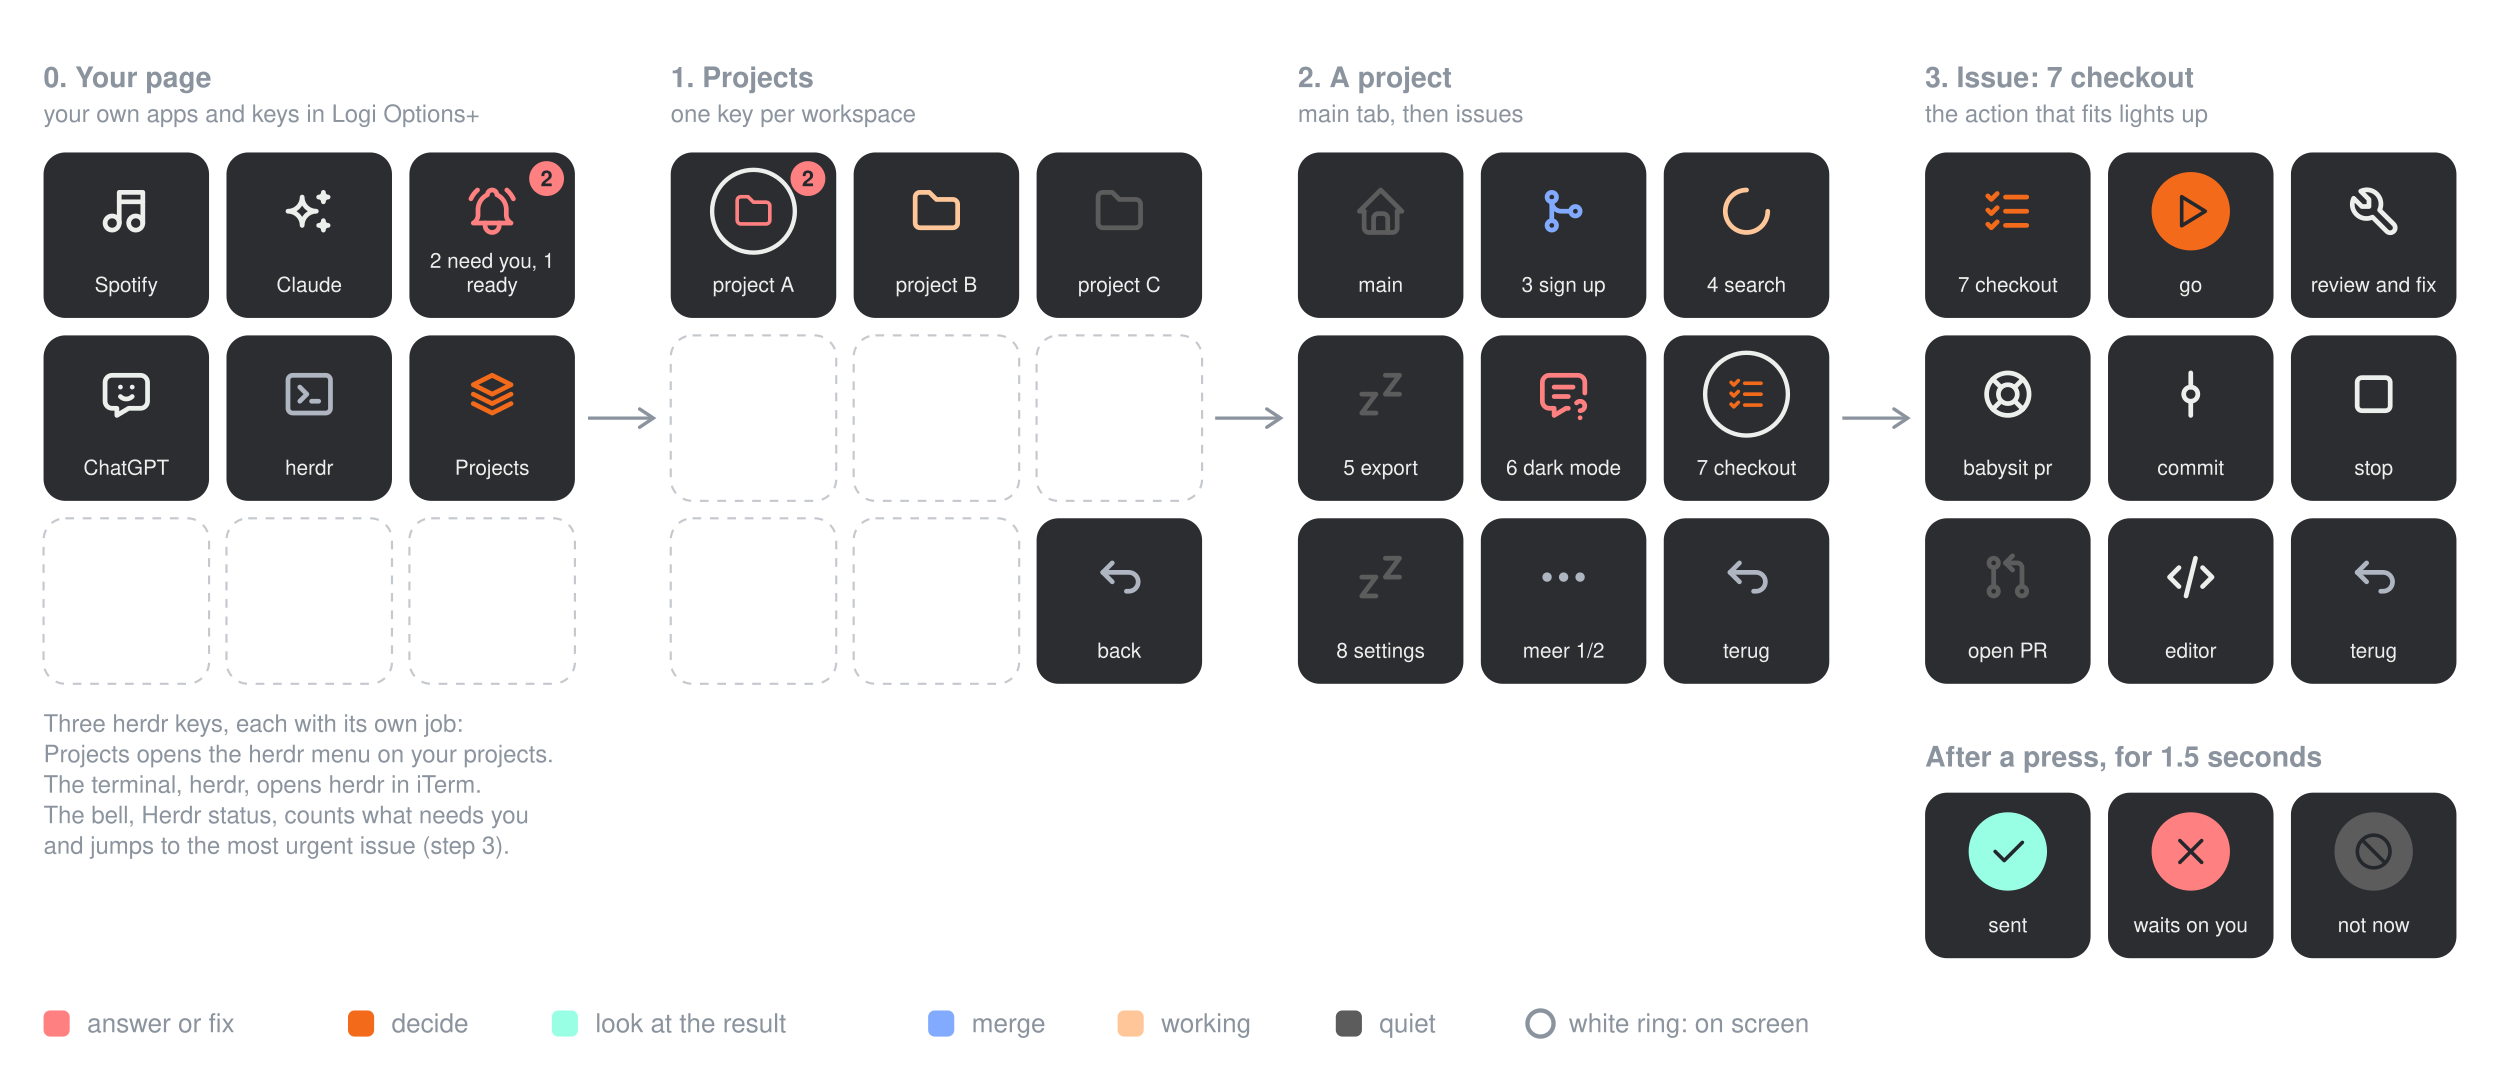
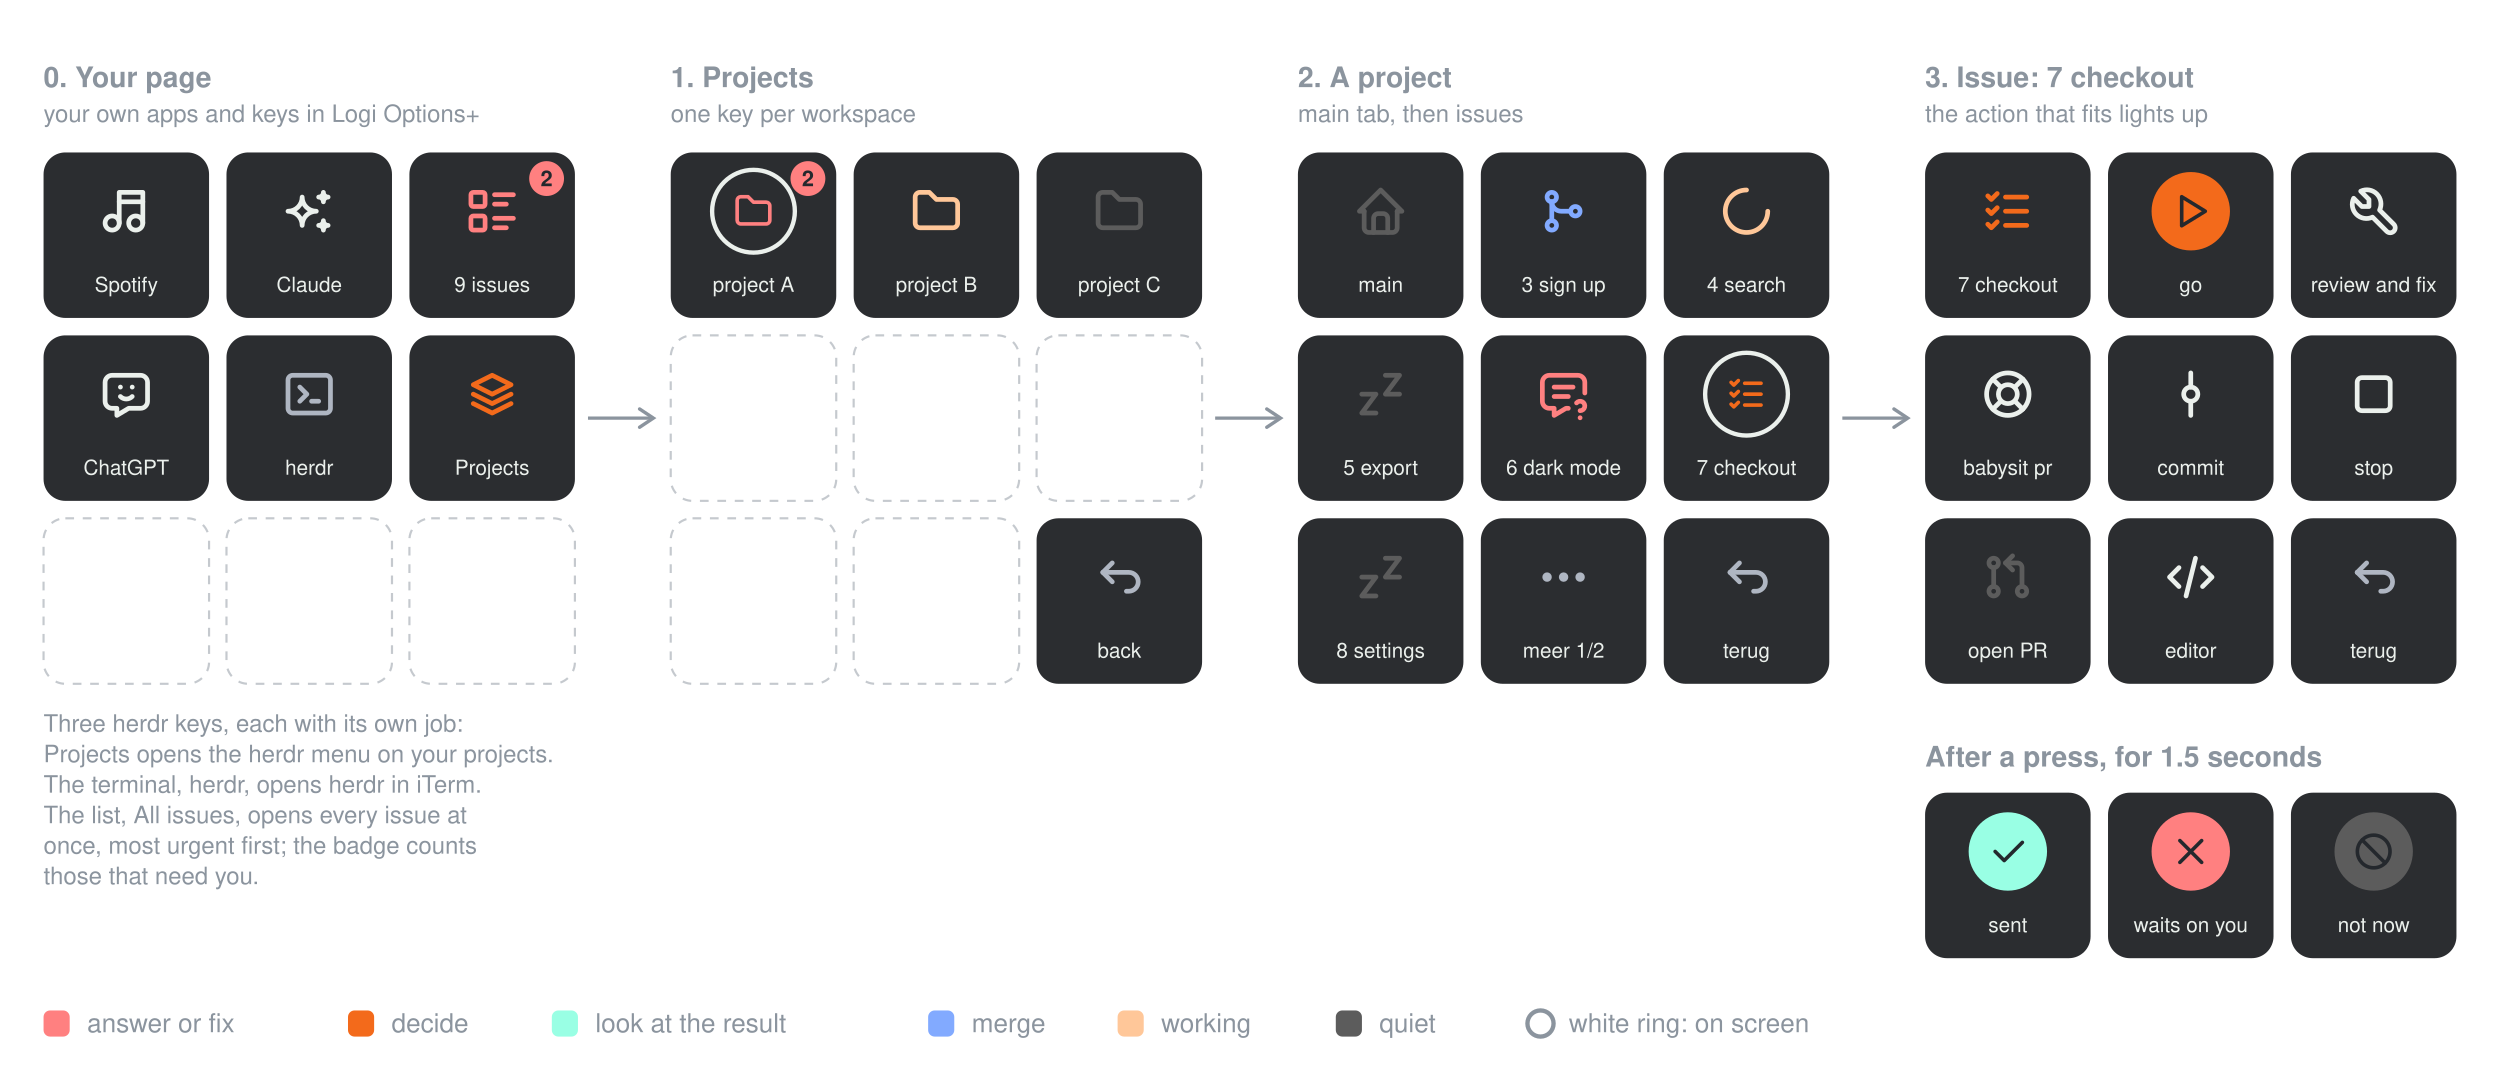
<svg xmlns="http://www.w3.org/2000/svg" viewBox="0 0 1148 500" width="1148" height="500" font-family="-apple-system, BlinkMacSystemFont, 'Segoe UI', Helvetica, Arial, sans-serif">
  <defs>
    <marker id="a" viewBox="0 0 10 10" refX="8" refY="5" markerWidth="7" markerHeight="7" orient="auto">
      <path d="M2 1L8 5L2 9" fill="none" stroke="#8b949e" stroke-width="1.5" stroke-linecap="round" />
    </marker>
  </defs>
  <text x="20" y="40" font-size="13" font-weight="600" fill="#8b949e" text-anchor="start">0. Your page</text>
  <text x="20" y="56" font-size="11" font-weight="400" fill="#8b949e" text-anchor="start">your own apps and keys in Logi Options+</text>
  <rect x="20" y="70" width="76" height="76" rx="10" fill="#2b2d30" />
  <g transform="translate(45.0 84.0) scale(1.083333)" fill="none" stroke="#ebf0ec" stroke-width="2" stroke-linecap="round" stroke-linejoin="round">
    <path d="M3 17a3 3 0 1 0 6 0a3 3 0 0 0 -6 0" />
    <path d="M13 17a3 3 0 1 0 6 0a3 3 0 0 0 -6 0" />
    <path d="M9 17v-13h10v13" />
    <path d="M9 8h10" />
  </g>
  <text x="58.0" y="134" text-anchor="middle" font-size="9.5" fill="#ebf0ec">Spotify</text>
  <rect x="104" y="70" width="76" height="76" rx="10" fill="#2b2d30" />
  <g transform="translate(129.0 84.0) scale(1.083333)" fill="none" stroke="#ebf0ec" stroke-width="2" stroke-linecap="round" stroke-linejoin="round">
    <path d="M16 18a2 2 0 0 1 2 2a2 2 0 0 1 2 -2a2 2 0 0 1 -2 -2a2 2 0 0 1 -2 2zm0 -12a2 2 0 0 1 2 2a2 2 0 0 1 2 -2a2 2 0 0 1 -2 -2a2 2 0 0 1 -2 2zm-7 12a6 6 0 0 1 6 -6a6 6 0 0 1 -6 -6a6 6 0 0 1 -6 6a6 6 0 0 1 6 6z" />
  </g>
  <text x="142.0" y="134" text-anchor="middle" font-size="9.5" fill="#ebf0ec">Claude</text>
  <rect x="188" y="70" width="76" height="76" rx="10" fill="#2b2d30" />
  <g transform="translate(213.0 84.0) scale(1.083333)" fill="none" stroke="#ff8080" stroke-width="2" stroke-linecap="round" stroke-linejoin="round">
-     <path d="M10 5a2 2 0 0 1 4 0a7 7 0 0 1 4 6v3a4 4 0 0 0 2 3h-16a4 4 0 0 0 2 -3v-3a7 7 0 0 1 4 -6" />
-     <path d="M9 17v1a3 3 0 0 0 6 0v-1" />
-     <path d="M21 6.727a11.05 11.05 0 0 0 -2.794 -3.727" />
-     <path d="M3 6.727a11.05 11.05 0 0 1 2.792 -3.727" />
+     <path d="M13 5h8" />
+     <path d="M13 9h5" />
+     <path d="M13 15h8" />
+     <path d="M13 19h5" />
+     <path d="M3 4m0 1a1 1 0 0 1 1 -1h4a1 1 0 0 1 1 1v4a1 1 0 0 1 -1 1h-4a1 1 0 0 1 -1 -1z" />
+     <path d="M3 14m0 1a1 1 0 0 1 1 -1h4a1 1 0 0 1 1 1v4a1 1 0 0 1 -1 1h-4a1 1 0 0 1 -1 -1z" />
  </g>
  <circle cx="251" cy="82" r="8" fill="#ff8080" />
  <text x="251" y="85.5" text-anchor="middle" font-size="10" font-weight="600" fill="#24282d">2</text>
-   <text x="226.0" y="123" text-anchor="middle" font-size="9.5" fill="#ebf0ec">2 need you, 1</text>
-   <text x="226.0" y="134" text-anchor="middle" font-size="9.5" fill="#ebf0ec">ready</text>
+   <text x="226.0" y="134" text-anchor="middle" font-size="9.5" fill="#ebf0ec">9 issues</text>
  <rect x="20" y="154" width="76" height="76" rx="10" fill="#2b2d30" />
  <g transform="translate(45.0 168.0) scale(1.083333)" fill="none" stroke="#ebf0ec" stroke-width="2" stroke-linecap="round" stroke-linejoin="round">
    <path d="M18 4a3 3 0 0 1 3 3v8a3 3 0 0 1 -3 3h-5l-5 3v-3h-2a3 3 0 0 1 -3 -3v-8a3 3 0 0 1 3 -3h12z" />
    <path d="M9.5 9h.01" />
    <path d="M14.5 9h.01" />
    <path d="M9.5 13a3.5 3.5 0 0 0 5 0" />
  </g>
  <text x="58.0" y="218" text-anchor="middle" font-size="9.5" fill="#ebf0ec">ChatGPT</text>
  <rect x="104" y="154" width="76" height="76" rx="10" fill="#2b2d30" />
  <g transform="translate(129.0 168.0) scale(1.083333)" fill="none" stroke="#afb6c2" stroke-width="2" stroke-linecap="round" stroke-linejoin="round">
    <path d="M8 9l3 3l-3 3" />
    <path d="M13 15l3 0" />
    <path d="M3 4m0 2a2 2 0 0 1 2 -2h14a2 2 0 0 1 2 2v12a2 2 0 0 1 -2 2h-14a2 2 0 0 1 -2 -2z" />
  </g>
  <text x="142.0" y="218" text-anchor="middle" font-size="9.5" fill="#ebf0ec">herdr</text>
  <rect x="188" y="154" width="76" height="76" rx="10" fill="#2b2d30" />
  <g transform="translate(213.0 168.0) scale(1.083333)" fill="none" stroke="#f36a1b" stroke-width="2" stroke-linecap="round" stroke-linejoin="round">
    <path d="M12 4l-8 4l8 4l8 -4l-8 -4" />
    <path d="M4 12l8 4l8 -4" />
    <path d="M4 16l8 4l8 -4" />
  </g>
  <text x="226.0" y="218" text-anchor="middle" font-size="9.5" fill="#ebf0ec">Projects</text>
  <rect x="20" y="238" width="76" height="76" rx="10" fill="none" stroke="#8b949e" stroke-width="1" stroke-dasharray="4 4" opacity="0.5" />
  <rect x="104" y="238" width="76" height="76" rx="10" fill="none" stroke="#8b949e" stroke-width="1" stroke-dasharray="4 4" opacity="0.5" />
  <rect x="188" y="238" width="76" height="76" rx="10" fill="none" stroke="#8b949e" stroke-width="1" stroke-dasharray="4 4" opacity="0.5" />
  <text x="20" y="336" font-size="11" font-weight="400" fill="#8b949e" text-anchor="start">Three herdr keys, each with its own job:</text>
  <text x="20" y="350" font-size="11" font-weight="400" fill="#8b949e" text-anchor="start">Projects opens the herdr menu on your projects.</text>
  <text x="20" y="364" font-size="11" font-weight="400" fill="#8b949e" text-anchor="start">The terminal, herdr, opens herdr in iTerm.</text>
-   <text x="20" y="378" font-size="11" font-weight="400" fill="#8b949e" text-anchor="start">The bell, Herdr status, counts what needs you</text>
-   <text x="20" y="392" font-size="11" font-weight="400" fill="#8b949e" text-anchor="start">and jumps to the most urgent issue (step 3).</text>
+   <text x="20" y="378" font-size="11" font-weight="400" fill="#8b949e" text-anchor="start">The list, All issues, opens every issue at</text>
+   <text x="20" y="392" font-size="11" font-weight="400" fill="#8b949e" text-anchor="start">once, most urgent first; the badge counts</text>
+   <text x="20" y="406" font-size="11" font-weight="400" fill="#8b949e" text-anchor="start">those that need you.</text>
  <text x="308" y="40" font-size="13" font-weight="600" fill="#8b949e" text-anchor="start">1. Projects</text>
  <text x="308" y="56" font-size="11" font-weight="400" fill="#8b949e" text-anchor="start">one key per workspace</text>
  <rect x="308" y="70" width="76" height="76" rx="10" fill="#2b2d30" />
  <circle cx="346.0" cy="97" r="19" fill="none" stroke="#ebf0ec" stroke-width="2" />
  <g transform="translate(336.0 87.0) scale(0.8333333)" fill="none" stroke="#ff8080" stroke-width="2" stroke-linecap="round" stroke-linejoin="round">
    <path d="M5 4h4l3 3h7a2 2 0 0 1 2 2v8a2 2 0 0 1 -2 2h-14a2 2 0 0 1 -2 -2v-11a2 2 0 0 1 2 -2" />
  </g>
  <circle cx="371" cy="82" r="8" fill="#ff8080" />
  <text x="371" y="85.5" text-anchor="middle" font-size="10" font-weight="600" fill="#24282d">2</text>
  <text x="346.0" y="134" text-anchor="middle" font-size="9.5" fill="#ebf0ec">project A</text>
  <rect x="392" y="70" width="76" height="76" rx="10" fill="#2b2d30" />
  <g transform="translate(417.0 84.0) scale(1.083333)" fill="none" stroke="#ffc799" stroke-width="2" stroke-linecap="round" stroke-linejoin="round">
    <path d="M5 4h4l3 3h7a2 2 0 0 1 2 2v8a2 2 0 0 1 -2 2h-14a2 2 0 0 1 -2 -2v-11a2 2 0 0 1 2 -2" />
  </g>
  <text x="430.0" y="134" text-anchor="middle" font-size="9.5" fill="#ebf0ec">project B</text>
  <rect x="476" y="70" width="76" height="76" rx="10" fill="#2b2d30" />
  <g transform="translate(501.0 84.0) scale(1.083333)" fill="none" stroke="#5c5c5c" stroke-width="2" stroke-linecap="round" stroke-linejoin="round">
    <path d="M5 4h4l3 3h7a2 2 0 0 1 2 2v8a2 2 0 0 1 -2 2h-14a2 2 0 0 1 -2 -2v-11a2 2 0 0 1 2 -2" />
  </g>
  <text x="514.0" y="134" text-anchor="middle" font-size="9.5" fill="#ebf0ec">project C</text>
  <rect x="308" y="154" width="76" height="76" rx="10" fill="none" stroke="#8b949e" stroke-width="1" stroke-dasharray="4 4" opacity="0.5" />
  <rect x="392" y="154" width="76" height="76" rx="10" fill="none" stroke="#8b949e" stroke-width="1" stroke-dasharray="4 4" opacity="0.5" />
  <rect x="476" y="154" width="76" height="76" rx="10" fill="none" stroke="#8b949e" stroke-width="1" stroke-dasharray="4 4" opacity="0.5" />
  <rect x="308" y="238" width="76" height="76" rx="10" fill="none" stroke="#8b949e" stroke-width="1" stroke-dasharray="4 4" opacity="0.5" />
  <rect x="392" y="238" width="76" height="76" rx="10" fill="none" stroke="#8b949e" stroke-width="1" stroke-dasharray="4 4" opacity="0.5" />
  <rect x="476" y="238" width="76" height="76" rx="10" fill="#2b2d30" />
  <g transform="translate(501.0 252.0) scale(1.083333)" fill="none" stroke="#afb6c2" stroke-width="2" stroke-linecap="round" stroke-linejoin="round">
    <path d="M9 14l-4 -4l4 -4" />
    <path d="M5 10h11a4 4 0 1 1 0 8h-1" />
  </g>
  <text x="514.0" y="302" text-anchor="middle" font-size="9.5" fill="#ebf0ec">back</text>
  <text x="596" y="40" font-size="13" font-weight="600" fill="#8b949e" text-anchor="start">2. A project</text>
  <text x="596" y="56" font-size="11" font-weight="400" fill="#8b949e" text-anchor="start">main tab, then issues</text>
  <rect x="596" y="70" width="76" height="76" rx="10" fill="#2b2d30" />
  <g transform="translate(621.0 84.0) scale(1.083333)" fill="none" stroke="#5c5c5c" stroke-width="2" stroke-linecap="round" stroke-linejoin="round">
    <path d="M5 12l-2 0l9 -9l9 9l-2 0" />
    <path d="M5 12v7a2 2 0 0 0 2 2h10a2 2 0 0 0 2 -2v-7" />
    <path d="M9 21v-6a2 2 0 0 1 2 -2h2a2 2 0 0 1 2 2v6" />
  </g>
  <text x="634.0" y="134" text-anchor="middle" font-size="9.5" fill="#ebf0ec">main</text>
  <rect x="680" y="70" width="76" height="76" rx="10" fill="#2b2d30" />
  <g transform="translate(705.0 84.0) scale(1.083333)" fill="none" stroke="#82aaff" stroke-width="2" stroke-linecap="round" stroke-linejoin="round">
    <path d="M7 18m-2 0a2 2 0 1 0 4 0a2 2 0 1 0 -4 0" />
    <path d="M7 6m-2 0a2 2 0 1 0 4 0a2 2 0 1 0 -4 0" />
    <path d="M17 12m-2 0a2 2 0 1 0 4 0a2 2 0 1 0 -4 0" />
    <path d="M7 8l0 8" />
    <path d="M7 8a4 4 0 0 0 4 4h4" />
  </g>
  <text x="718.0" y="134" text-anchor="middle" font-size="9.5" fill="#ebf0ec">3 sign up</text>
  <rect x="764" y="70" width="76" height="76" rx="10" fill="#2b2d30" />
  <g transform="translate(789.0 84.0) scale(1.083333)" fill="none" stroke="#ffc799" stroke-width="2" stroke-linecap="round" stroke-linejoin="round">
    <path d="M12 3a9 9 0 1 0 9 9" />
  </g>
  <text x="802.0" y="134" text-anchor="middle" font-size="9.5" fill="#ebf0ec">4 search</text>
  <rect x="596" y="154" width="76" height="76" rx="10" fill="#2b2d30" />
  <g transform="translate(621.0 168.0) scale(1.083333)" fill="none" stroke="#5c5c5c" stroke-width="2" stroke-linecap="round" stroke-linejoin="round">
    <path d="M4 12h6l-6 8h6" />
    <path d="M14 4h6l-6 8h6" />
  </g>
  <text x="634.0" y="218" text-anchor="middle" font-size="9.5" fill="#ebf0ec">5 export</text>
  <rect x="680" y="154" width="76" height="76" rx="10" fill="#2b2d30" />
  <g transform="translate(705.0 168.0) scale(1.083333)" fill="none" stroke="#ff8080" stroke-width="2" stroke-linecap="round" stroke-linejoin="round">
    <path d="M8 9h8" />
    <path d="M8 13h6" />
    <path d="M14 18h-1l-5 3v-3h-2a3 3 0 0 1 -3 -3v-8a3 3 0 0 1 3 -3h12a3 3 0 0 1 3 3v4.5" />
    <path d="M19 22v.01" />
    <path d="M19 19a2.003 2.003 0 0 0 .914 -3.782a1.98 1.98 0 0 0 -2.414 .483" />
  </g>
  <text x="718.0" y="218" text-anchor="middle" font-size="9.5" fill="#ebf0ec">6 dark mode</text>
  <rect x="764" y="154" width="76" height="76" rx="10" fill="#2b2d30" />
  <circle cx="802.0" cy="181" r="19" fill="none" stroke="#ebf0ec" stroke-width="2" />
  <g transform="translate(792.0 171.0) scale(0.8333333)" fill="none" stroke="#f36a1b" stroke-width="2" stroke-linecap="round" stroke-linejoin="round">
    <path d="M3.5 5.5l1.5 1.5l2.5 -2.5" />
    <path d="M3.5 11.5l1.5 1.5l2.5 -2.5" />
    <path d="M3.5 17.5l1.5 1.5l2.5 -2.5" />
    <path d="M11 6l9 0" />
    <path d="M11 12l9 0" />
    <path d="M11 18l9 0" />
  </g>
  <text x="802.0" y="218" text-anchor="middle" font-size="9.5" fill="#ebf0ec">7 checkout</text>
  <rect x="596" y="238" width="76" height="76" rx="10" fill="#2b2d30" />
  <g transform="translate(621.0 252.0) scale(1.083333)" fill="none" stroke="#5c5c5c" stroke-width="2" stroke-linecap="round" stroke-linejoin="round">
    <path d="M4 12h6l-6 8h6" />
    <path d="M14 4h6l-6 8h6" />
  </g>
  <text x="634.0" y="302" text-anchor="middle" font-size="9.5" fill="#ebf0ec">8 settings</text>
  <rect x="680" y="238" width="76" height="76" rx="10" fill="#2b2d30" />
  <g transform="translate(705.0 252.0) scale(1.083333)" fill="none" stroke="#afb6c2" stroke-width="2" stroke-linecap="round" stroke-linejoin="round">
    <path d="M5 12m-1 0a1 1 0 1 0 2 0a1 1 0 1 0 -2 0" />
    <path d="M12 12m-1 0a1 1 0 1 0 2 0a1 1 0 1 0 -2 0" />
    <path d="M19 12m-1 0a1 1 0 1 0 2 0a1 1 0 1 0 -2 0" />
  </g>
  <text x="718.0" y="302" text-anchor="middle" font-size="9.5" fill="#ebf0ec">meer 1/2</text>
  <rect x="764" y="238" width="76" height="76" rx="10" fill="#2b2d30" />
  <g transform="translate(789.0 252.0) scale(1.083333)" fill="none" stroke="#afb6c2" stroke-width="2" stroke-linecap="round" stroke-linejoin="round">
    <path d="M9 14l-4 -4l4 -4" />
    <path d="M5 10h11a4 4 0 1 1 0 8h-1" />
  </g>
  <text x="802.0" y="302" text-anchor="middle" font-size="9.5" fill="#ebf0ec">terug</text>
  <text x="884" y="40" font-size="13" font-weight="600" fill="#8b949e" text-anchor="start">3. Issue: 7 checkout</text>
  <text x="884" y="56" font-size="11" font-weight="400" fill="#8b949e" text-anchor="start">the action that fits lights up</text>
  <rect x="884" y="70" width="76" height="76" rx="10" fill="#2b2d30" />
  <g transform="translate(909.0 84.0) scale(1.083333)" fill="none" stroke="#f36a1b" stroke-width="2" stroke-linecap="round" stroke-linejoin="round">
    <path d="M3.5 5.5l1.5 1.5l2.5 -2.5" />
    <path d="M3.5 11.5l1.5 1.5l2.5 -2.5" />
    <path d="M3.5 17.5l1.5 1.5l2.5 -2.5" />
    <path d="M11 6l9 0" />
    <path d="M11 12l9 0" />
    <path d="M11 18l9 0" />
  </g>
  <text x="922.0" y="134" text-anchor="middle" font-size="9.5" fill="#ebf0ec">7 checkout</text>
  <rect x="968" y="70" width="76" height="76" rx="10" fill="#2b2d30" />
  <circle cx="1006.0" cy="97" r="18" fill="#f36a1b" />
  <g transform="translate(996.0 87.0) scale(0.8333333)" fill="none" stroke="#24282d" stroke-width="2" stroke-linecap="round" stroke-linejoin="round">
    <path d="M7 4v16l13 -8z" />
  </g>
  <text x="1006.0" y="134" text-anchor="middle" font-size="9.5" fill="#ebf0ec">go</text>
  <rect x="1052" y="70" width="76" height="76" rx="10" fill="#2b2d30" />
  <g transform="translate(1077.0 84.0) scale(1.083333)" fill="none" stroke="#ebf0ec" stroke-width="2" stroke-linecap="round" stroke-linejoin="round">
    <path d="M7 10h3v-3l-3.5 -3.5a6 6 0 0 1 8 8l6 6a2 2 0 0 1 -3 3l-6 -6a6 6 0 0 1 -8 -8l3.5 3.5" />
  </g>
  <text x="1090.0" y="134" text-anchor="middle" font-size="9.5" fill="#ebf0ec">review and fix</text>
  <rect x="884" y="154" width="76" height="76" rx="10" fill="#2b2d30" />
  <g transform="translate(909.0 168.0) scale(1.083333)" fill="none" stroke="#ebf0ec" stroke-width="2" stroke-linecap="round" stroke-linejoin="round">
    <path d="M12 12m-4 0a4 4 0 1 0 8 0a4 4 0 1 0 -8 0" />
    <path d="M12 12m-9 0a9 9 0 1 0 18 0a9 9 0 1 0 -18 0" />
    <path d="M15 15l3.35 3.35" />
    <path d="M9 15l-3.35 3.35" />
    <path d="M5.65 5.65l3.35 3.35" />
    <path d="M18.35 5.65l-3.35 3.35" />
  </g>
  <text x="922.0" y="218" text-anchor="middle" font-size="9.5" fill="#ebf0ec">babysit pr</text>
  <rect x="968" y="154" width="76" height="76" rx="10" fill="#2b2d30" />
  <g transform="translate(993.0 168.0) scale(1.083333)" fill="none" stroke="#ebf0ec" stroke-width="2" stroke-linecap="round" stroke-linejoin="round">
    <path d="M12 12m-3 0a3 3 0 1 0 6 0a3 3 0 1 0 -6 0" />
    <path d="M12 3l0 6" />
    <path d="M12 15l0 6" />
  </g>
  <text x="1006.0" y="218" text-anchor="middle" font-size="9.5" fill="#ebf0ec">commit</text>
  <rect x="1052" y="154" width="76" height="76" rx="10" fill="#2b2d30" />
  <g transform="translate(1077.0 168.0) scale(1.083333)" fill="none" stroke="#ebf0ec" stroke-width="2" stroke-linecap="round" stroke-linejoin="round">
    <path d="M5 5m0 2a2 2 0 0 1 2 -2h10a2 2 0 0 1 2 2v10a2 2 0 0 1 -2 2h-10a2 2 0 0 1 -2 -2z" />
  </g>
  <text x="1090.0" y="218" text-anchor="middle" font-size="9.5" fill="#ebf0ec">stop</text>
  <rect x="884" y="238" width="76" height="76" rx="10" fill="#2b2d30" />
  <g transform="translate(909.0 252.0) scale(1.083333)" fill="none" stroke="#5c5c5c" stroke-width="2" stroke-linecap="round" stroke-linejoin="round">
    <path d="M6 18m-2 0a2 2 0 1 0 4 0a2 2 0 1 0 -4 0" />
    <path d="M6 6m-2 0a2 2 0 1 0 4 0a2 2 0 1 0 -4 0" />
    <path d="M18 18m-2 0a2 2 0 1 0 4 0a2 2 0 1 0 -4 0" />
    <path d="M6 8l0 8" />
    <path d="M11 6h5a2 2 0 0 1 2 2v8" />
    <path d="M14 9l-3 -3l3 -3" />
  </g>
  <text x="922.0" y="302" text-anchor="middle" font-size="9.5" fill="#ebf0ec">open PR</text>
  <rect x="968" y="238" width="76" height="76" rx="10" fill="#2b2d30" />
  <g transform="translate(993.0 252.0) scale(1.083333)" fill="none" stroke="#ebf0ec" stroke-width="2" stroke-linecap="round" stroke-linejoin="round">
    <path d="M7 8l-4 4l4 4" />
    <path d="M17 8l4 4l-4 4" />
    <path d="M14 4l-4 16" />
  </g>
  <text x="1006.0" y="302" text-anchor="middle" font-size="9.5" fill="#ebf0ec">editor</text>
  <rect x="1052" y="238" width="76" height="76" rx="10" fill="#2b2d30" />
  <g transform="translate(1077.0 252.0) scale(1.083333)" fill="none" stroke="#afb6c2" stroke-width="2" stroke-linecap="round" stroke-linejoin="round">
    <path d="M9 14l-4 -4l4 -4" />
    <path d="M5 10h11a4 4 0 1 1 0 8h-1" />
  </g>
  <text x="1090.0" y="302" text-anchor="middle" font-size="9.5" fill="#ebf0ec">terug</text>
  <text x="884" y="352" font-size="13" font-weight="600" fill="#8b949e" text-anchor="start">After a press, for 1.5 seconds</text>
  <rect x="884" y="364" width="76" height="76" rx="10" fill="#2b2d30" />
  <circle cx="922.0" cy="391" r="18" fill="#99ffe4" />
  <g transform="translate(912.0 381.0) scale(0.8333333)" fill="none" stroke="#24282d" stroke-width="2" stroke-linecap="round" stroke-linejoin="round">
    <path d="M5 12l5 5l10 -10" />
  </g>
  <text x="922.0" y="428" text-anchor="middle" font-size="9.5" fill="#ebf0ec">sent</text>
  <rect x="968" y="364" width="76" height="76" rx="10" fill="#2b2d30" />
  <circle cx="1006.0" cy="391" r="18" fill="#ff8080" />
  <g transform="translate(996.0 381.0) scale(0.8333333)" fill="none" stroke="#24282d" stroke-width="2" stroke-linecap="round" stroke-linejoin="round">
    <path d="M18 6l-12 12" />
    <path d="M6 6l12 12" />
  </g>
  <text x="1006.0" y="428" text-anchor="middle" font-size="9.5" fill="#ebf0ec">waits on you</text>
  <rect x="1052" y="364" width="76" height="76" rx="10" fill="#2b2d30" />
  <circle cx="1090.0" cy="391" r="18" fill="#5c5c5c" />
  <g transform="translate(1080.0 381.0) scale(0.8333333)" fill="none" stroke="#24282d" stroke-width="2" stroke-linecap="round" stroke-linejoin="round">
    <path d="M12 12m-9 0a9 9 0 1 0 18 0a9 9 0 1 0 -18 0" />
    <path d="M5.7 5.7l12.6 12.6" />
  </g>
  <text x="1090.0" y="428" text-anchor="middle" font-size="9.5" fill="#ebf0ec">not now</text>
  <line x1="270" y1="192.0" x2="300" y2="192.0" stroke="#8b949e" stroke-width="1.5" marker-end="url(#a)" />
  <line x1="558" y1="192.0" x2="588" y2="192.0" stroke="#8b949e" stroke-width="1.5" marker-end="url(#a)" />
  <line x1="846" y1="192.0" x2="876" y2="192.0" stroke="#8b949e" stroke-width="1.5" marker-end="url(#a)" />
  <rect x="20" y="464" width="12" height="12" rx="3" fill="#ff8080" />
  <text x="40" y="474" font-size="12" font-weight="400" fill="#8b949e" text-anchor="start">answer or fix</text>
  <rect x="159.8" y="464" width="12" height="12" rx="3" fill="#f36a1b" />
  <text x="179.8" y="474" font-size="12" font-weight="400" fill="#8b949e" text-anchor="start">decide</text>
  <rect x="253.4" y="464" width="12" height="12" rx="3" fill="#99ffe4" />
  <text x="273.4" y="474" font-size="12" font-weight="400" fill="#8b949e" text-anchor="start">look at the result</text>
  <rect x="426.2" y="464" width="12" height="12" rx="3" fill="#82aaff" />
  <text x="446.2" y="474" font-size="12" font-weight="400" fill="#8b949e" text-anchor="start">merge</text>
  <rect x="513.2" y="464" width="12" height="12" rx="3" fill="#ffc799" />
  <text x="533.2" y="474" font-size="12" font-weight="400" fill="#8b949e" text-anchor="start">working</text>
  <rect x="613.4" y="464" width="12" height="12" rx="3" fill="#5c5c5c" />
  <text x="633.4" y="474" font-size="12" font-weight="400" fill="#8b949e" text-anchor="start">quiet</text>
  <circle cx="707.4" cy="470" r="6" fill="none" stroke="#8b949e" stroke-width="2" />
  <text x="720.4" y="474" font-size="12" font-weight="400" fill="#8b949e" text-anchor="start">white ring: on screen</text>
</svg>
